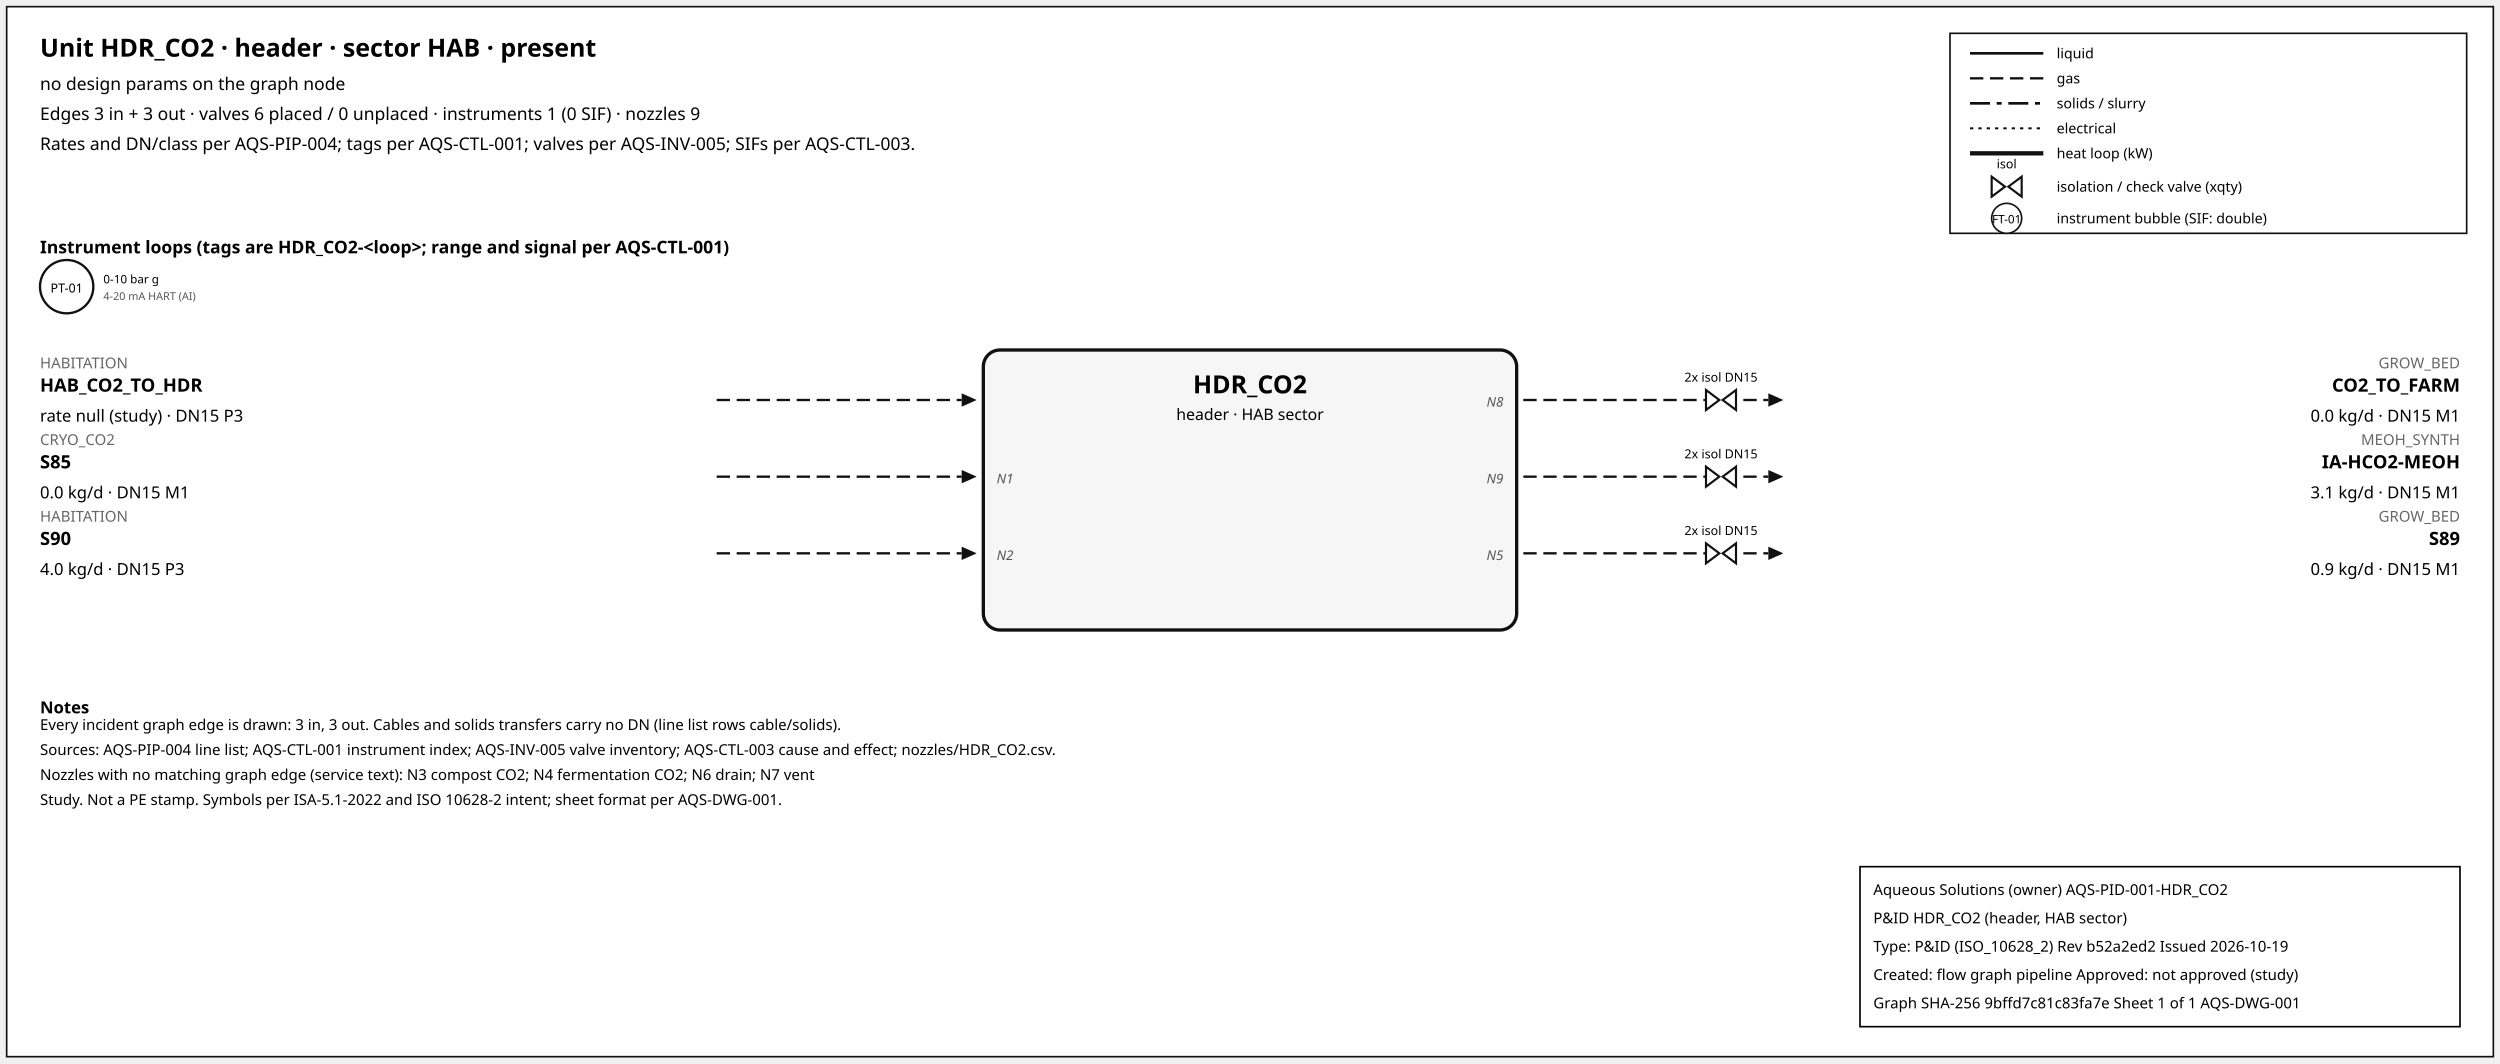
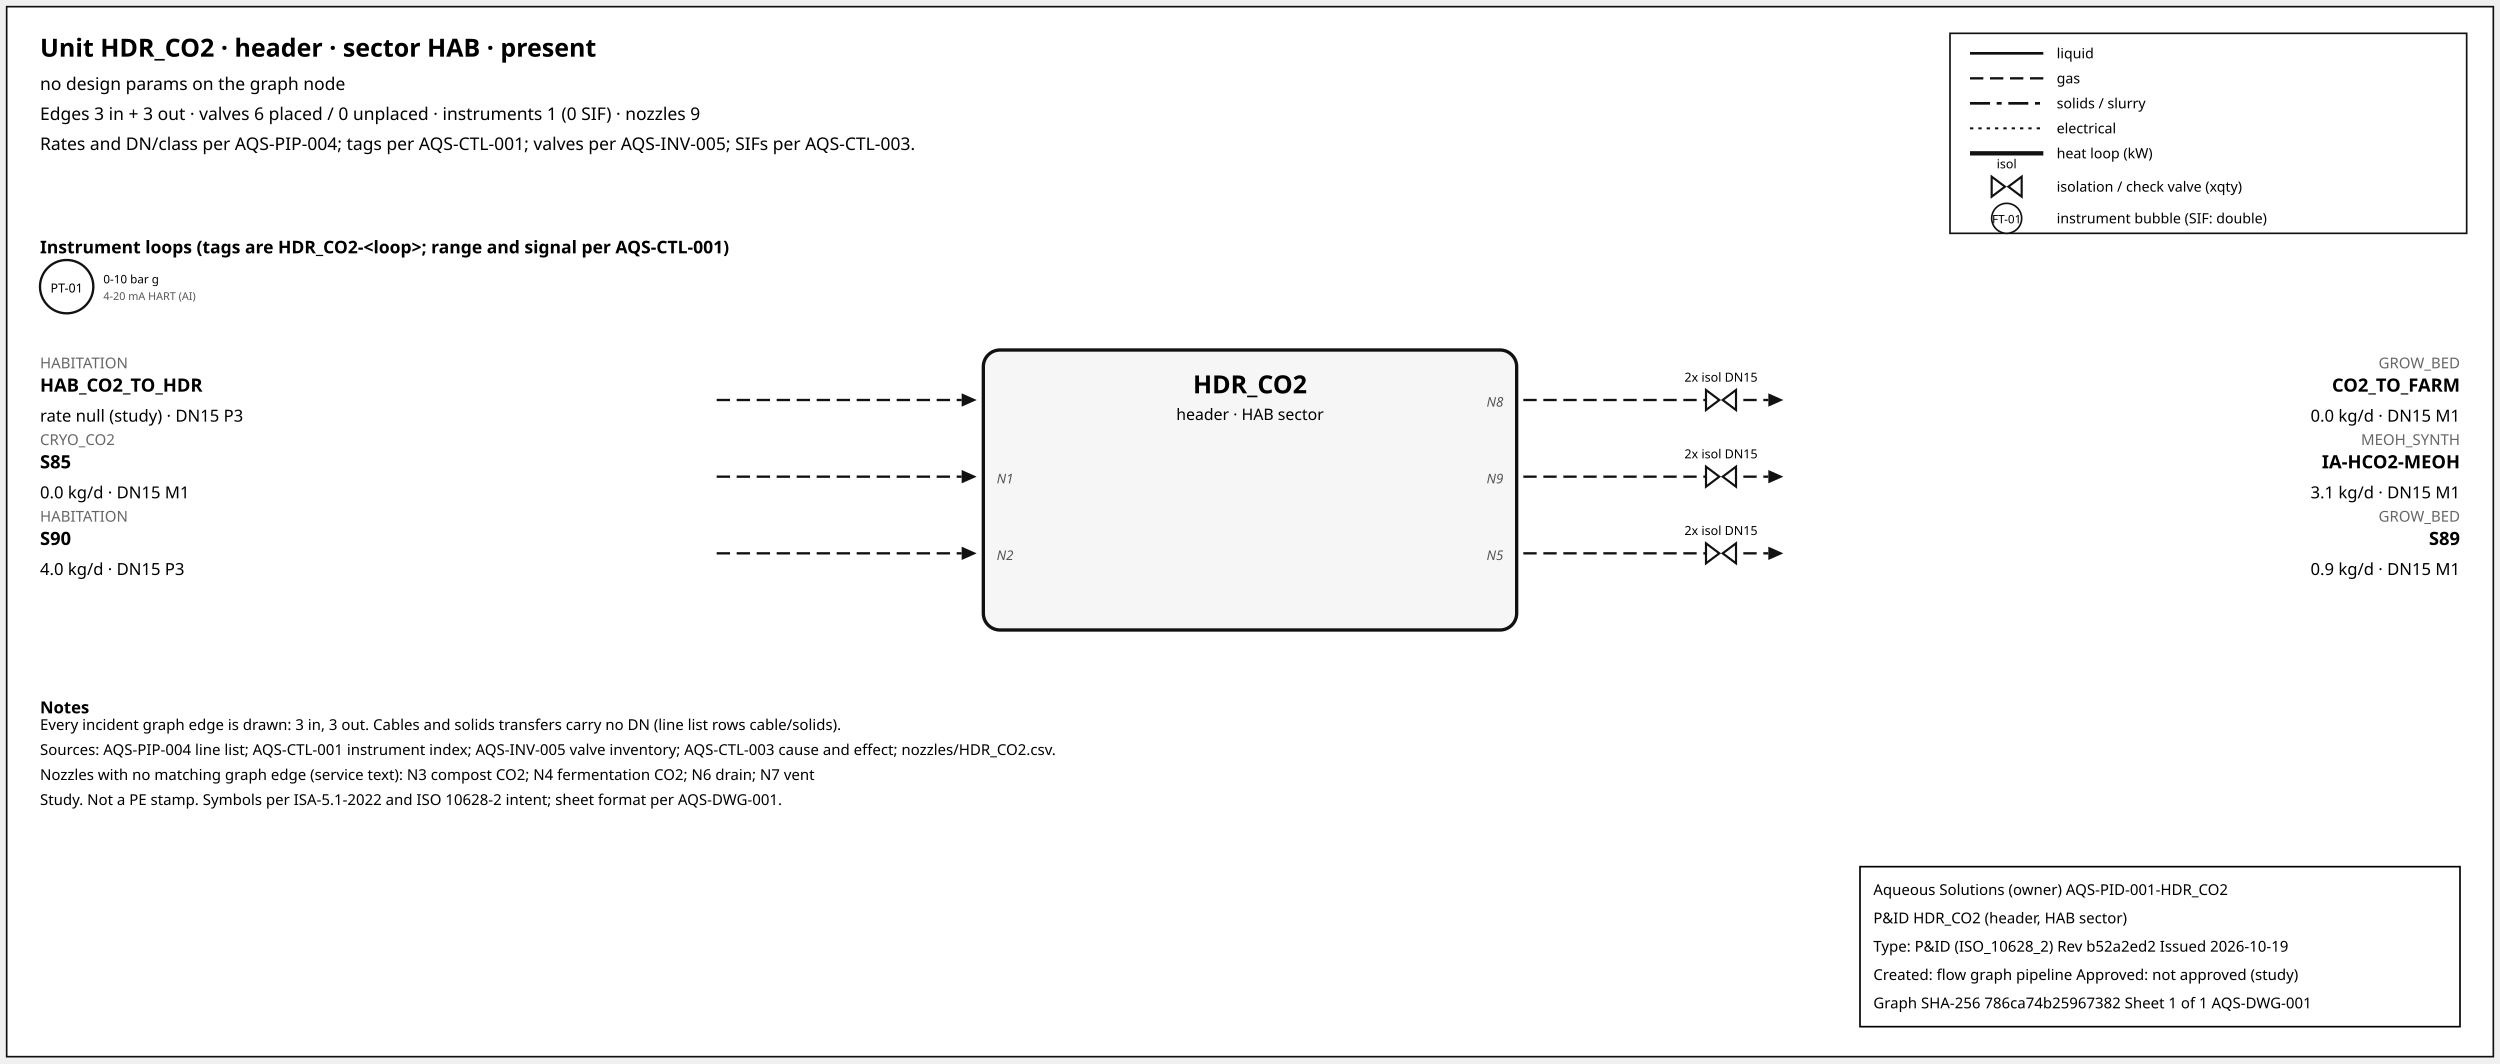
<svg xmlns="http://www.w3.org/2000/svg" width="1500" height="638" font-family="sans-serif">
  <rect x="4" y="4" width="1492" height="630" fill="white" stroke="#111" />
  <text x="24" y="34" font-size="15" font-weight="600">Unit HDR_CO2 · header · sector HAB · present</text>
  <text x="24" y="54" font-size="10.5">no design params on the graph node</text>
  <text x="24" y="72" font-size="10.5">Edges 3 in + 3 out · valves 6 placed / 0 unplaced · instruments 1 (0 SIF) · nozzles 9</text>
  <text x="24" y="90" font-size="10.5">Rates and DN/class per AQS-PIP-004; tags per AQS-CTL-001; valves per AQS-INV-005; SIFs per AQS-CTL-003.</text>
  <rect x="1170" y="20" width="310" height="120" fill="white" stroke="#111" />
  <line x1="1182" y1="32" x2="1226" y2="32" stroke="#111" stroke-width="1.6" />
  <text x="1234" y="35" font-size="8.5">liquid</text>
  <line x1="1182" y1="47" x2="1226" y2="47" stroke="#111" stroke-width="1.4" stroke-dasharray="8,4" />
  <text x="1234" y="50" font-size="8.5">gas</text>
  <line x1="1182" y1="62" x2="1226" y2="62" stroke="#111" stroke-width="1.6" stroke-dasharray="12,4,3,4" />
  <text x="1234" y="65" font-size="8.5">solids / slurry</text>
  <line x1="1182" y1="77" x2="1226" y2="77" stroke="#111" stroke-width="1.2" stroke-dasharray="2,3" />
  <text x="1234" y="80" font-size="8.5">electrical</text>
  <line x1="1182" y1="92" x2="1226" y2="92" stroke="#111" stroke-width="2.6" />
  <text x="1234" y="95" font-size="8.5">heat loop (kW)</text>
  <path d="M 1195.0,106 L 1203.0,112 L 1195.0,118 Z M 1213.0,106 L 1205.0,112 L 1213.0,118 Z" fill="white" stroke="#111" stroke-width="1.3" />
  <text x="1204.0" y="101.0" font-size="7.5" text-anchor="middle">isol</text>
  <text x="1234" y="115" font-size="8.5">isolation / check valve (xqty)</text>
  <circle cx="1204" cy="131" r="9" fill="white" stroke="#111" />
  <text x="1204" y="134" font-size="7" text-anchor="middle">FT-01</text>
  <text x="1234" y="134" font-size="8.5">instrument bubble (SIF: double)</text>
  <text x="24" y="152" font-size="10.5" font-weight="600">Instrument loops (tags are HDR_CO2-&lt;loop&gt;; range and signal per AQS-CTL-001)</text>
  <circle cx="40" cy="172" r="16" fill="white" stroke="#111" stroke-width="1.4" />
  <text x="40" y="175.5" font-size="7.5" text-anchor="middle">PT-01</text>
  <text x="62" y="170" font-size="7">0-10 bar g</text>
  <text x="62" y="180" font-size="6.5" fill="#555">4-20 mA HART (AI)</text>
  <rect x="590" y="210" width="320" height="168" rx="10" fill="#f6f6f6" stroke="#111" stroke-width="2" />
  <text x="750.0" y="236" font-size="15" font-weight="700" text-anchor="middle">HDR_CO2</text>
  <text x="750.0" y="252" font-size="9.5" text-anchor="middle">header · HAB sector</text>
  <line x1="430" y1="240" x2="577" y2="240" stroke="#111" stroke-width="1.4" stroke-dasharray="8,4" class="edge-in" />
  <polygon points="586,240 577,236 577,244" fill="#111" />
  <text x="24" y="221" font-size="9" fill="#666" text-anchor="start">HABITATION</text>
  <text x="24" y="235" font-size="11" font-weight="600" text-anchor="start">HAB_CO2_TO_HDR</text>
  <text x="24" y="253" font-size="10" text-anchor="start">rate null (study) · DN15 P3</text>
  <line x1="430" y1="286" x2="577" y2="286" stroke="#111" stroke-width="1.4" stroke-dasharray="8,4" class="edge-in" />
  <polygon points="586,286 577,282 577,290" fill="#111" />
  <text x="24" y="267" font-size="9" fill="#666" text-anchor="start">CRYO_CO2</text>
  <text x="24" y="281" font-size="11" font-weight="600" text-anchor="start">S85</text>
  <text x="24" y="299" font-size="10" text-anchor="start">0.0 kg/d · DN15 M1</text>
  <text x="598" y="290" font-size="8" font-style="italic" fill="#555" text-anchor="start">N1</text>
  <line x1="430" y1="332" x2="577" y2="332" stroke="#111" stroke-width="1.4" stroke-dasharray="8,4" class="edge-in" />
  <polygon points="586,332 577,328 577,336" fill="#111" />
  <text x="24" y="313" font-size="9" fill="#666" text-anchor="start">HABITATION</text>
  <text x="24" y="327" font-size="11" font-weight="600" text-anchor="start">S90</text>
  <text x="24" y="345" font-size="10" text-anchor="start">4.0 kg/d · DN15 P3</text>
  <text x="598" y="336" font-size="8" font-style="italic" fill="#555" text-anchor="start">N2</text>
  <line x1="914" y1="240" x2="1061" y2="240" stroke="#111" stroke-width="1.4" stroke-dasharray="8,4" class="edge-out" />
  <polygon points="1070,240 1061,236 1061,244" fill="#111" />
  <text x="1476" y="221" font-size="9" fill="#666" text-anchor="end">GROW_BED</text>
  <text x="1476" y="235" font-size="11" font-weight="600" text-anchor="end">CO2_TO_FARM</text>
  <text x="1476" y="253" font-size="10" text-anchor="end">0.0 kg/d · DN15 M1</text>
  <text x="902" y="244" font-size="8" font-style="italic" fill="#555" text-anchor="end">N8</text>
  <path d="M 1023.6,234 L 1031.6,240 L 1023.6,246 Z M 1041.6,234 L 1033.6,240 L 1041.6,246 Z" fill="white" stroke="#111" stroke-width="1.3" />
  <text x="1032.6" y="229.0" font-size="7.5" text-anchor="middle">2x isol DN15</text>
  <line x1="914" y1="286" x2="1061" y2="286" stroke="#111" stroke-width="1.4" stroke-dasharray="8,4" class="edge-out" />
  <polygon points="1070,286 1061,282 1061,290" fill="#111" />
  <text x="1476" y="267" font-size="9" fill="#666" text-anchor="end">MEOH_SYNTH</text>
  <text x="1476" y="281" font-size="11" font-weight="600" text-anchor="end">IA-HCO2-MEOH</text>
  <text x="1476" y="299" font-size="10" text-anchor="end">3.1 kg/d · DN15 M1</text>
  <text x="902" y="290" font-size="8" font-style="italic" fill="#555" text-anchor="end">N9</text>
  <path d="M 1023.6,280 L 1031.6,286 L 1023.6,292 Z M 1041.6,280 L 1033.6,286 L 1041.6,292 Z" fill="white" stroke="#111" stroke-width="1.3" />
  <text x="1032.6" y="275.0" font-size="7.5" text-anchor="middle">2x isol DN15</text>
  <line x1="914" y1="332" x2="1061" y2="332" stroke="#111" stroke-width="1.4" stroke-dasharray="8,4" class="edge-out" />
  <polygon points="1070,332 1061,328 1061,336" fill="#111" />
  <text x="1476" y="313" font-size="9" fill="#666" text-anchor="end">GROW_BED</text>
  <text x="1476" y="327" font-size="11" font-weight="600" text-anchor="end">S89</text>
  <text x="1476" y="345" font-size="10" text-anchor="end">0.9 kg/d · DN15 M1</text>
  <text x="902" y="336" font-size="8" font-style="italic" fill="#555" text-anchor="end">N5</text>
  <path d="M 1023.6,326 L 1031.6,332 L 1023.6,338 Z M 1041.6,326 L 1033.6,332 L 1041.6,338 Z" fill="white" stroke="#111" stroke-width="1.3" />
  <text x="1032.6" y="321.0" font-size="7.5" text-anchor="middle">2x isol DN15</text>
  <text x="24" y="428" font-size="10" font-weight="600">Notes</text>
  <text x="24" y="438" font-size="9">Every incident graph edge is drawn: 3 in, 3 out. Cables and solids transfers carry no DN (line list rows cable/solids).</text>
  <text x="24" y="453" font-size="9">Sources: AQS-PIP-004 line list; AQS-CTL-001 instrument index; AQS-INV-005 valve inventory; AQS-CTL-003 cause and effect; nozzles/HDR_CO2.csv.</text>
  <text x="24" y="468" font-size="9">Nozzles with no matching graph edge (service text): N3 compost CO2; N4 fermentation CO2; N6 drain; N7 vent</text>
  <text x="24" y="483" font-size="9">Study. Not a PE stamp. Symbols per ISA-5.1-2022 and ISO 10628-2 intent; sheet format per AQS-DWG-001.</text>
  <g id="aqs-title-block">
    <rect x="1116" y="520" width="360" height="96" fill="white" stroke="black" stroke-width="1" />
    <text x="1124" y="537" font-size="9">Aqueous Solutions (owner)   AQS-PID-001-HDR_CO2</text>
    <text x="1124" y="554" font-size="9">P&amp;ID HDR_CO2 (header, HAB sector)</text>
    <text x="1124" y="571" font-size="9">Type: P&amp;ID (ISO_10628_2)   Rev b52a2ed2   Issued 2026-10-19</text>
    <text x="1124" y="588" font-size="9">Created: flow graph pipeline   Approved: not approved (study)</text>
-     <text x="1124" y="605" font-size="9">Graph SHA-256 9bffd7c81c83fa7e   Sheet 1 of 1   AQS-DWG-001</text>
+     <text x="1124" y="605" font-size="9">Graph SHA-256 786ca74b25967382   Sheet 1 of 1   AQS-DWG-001</text>
  </g>
</svg>
